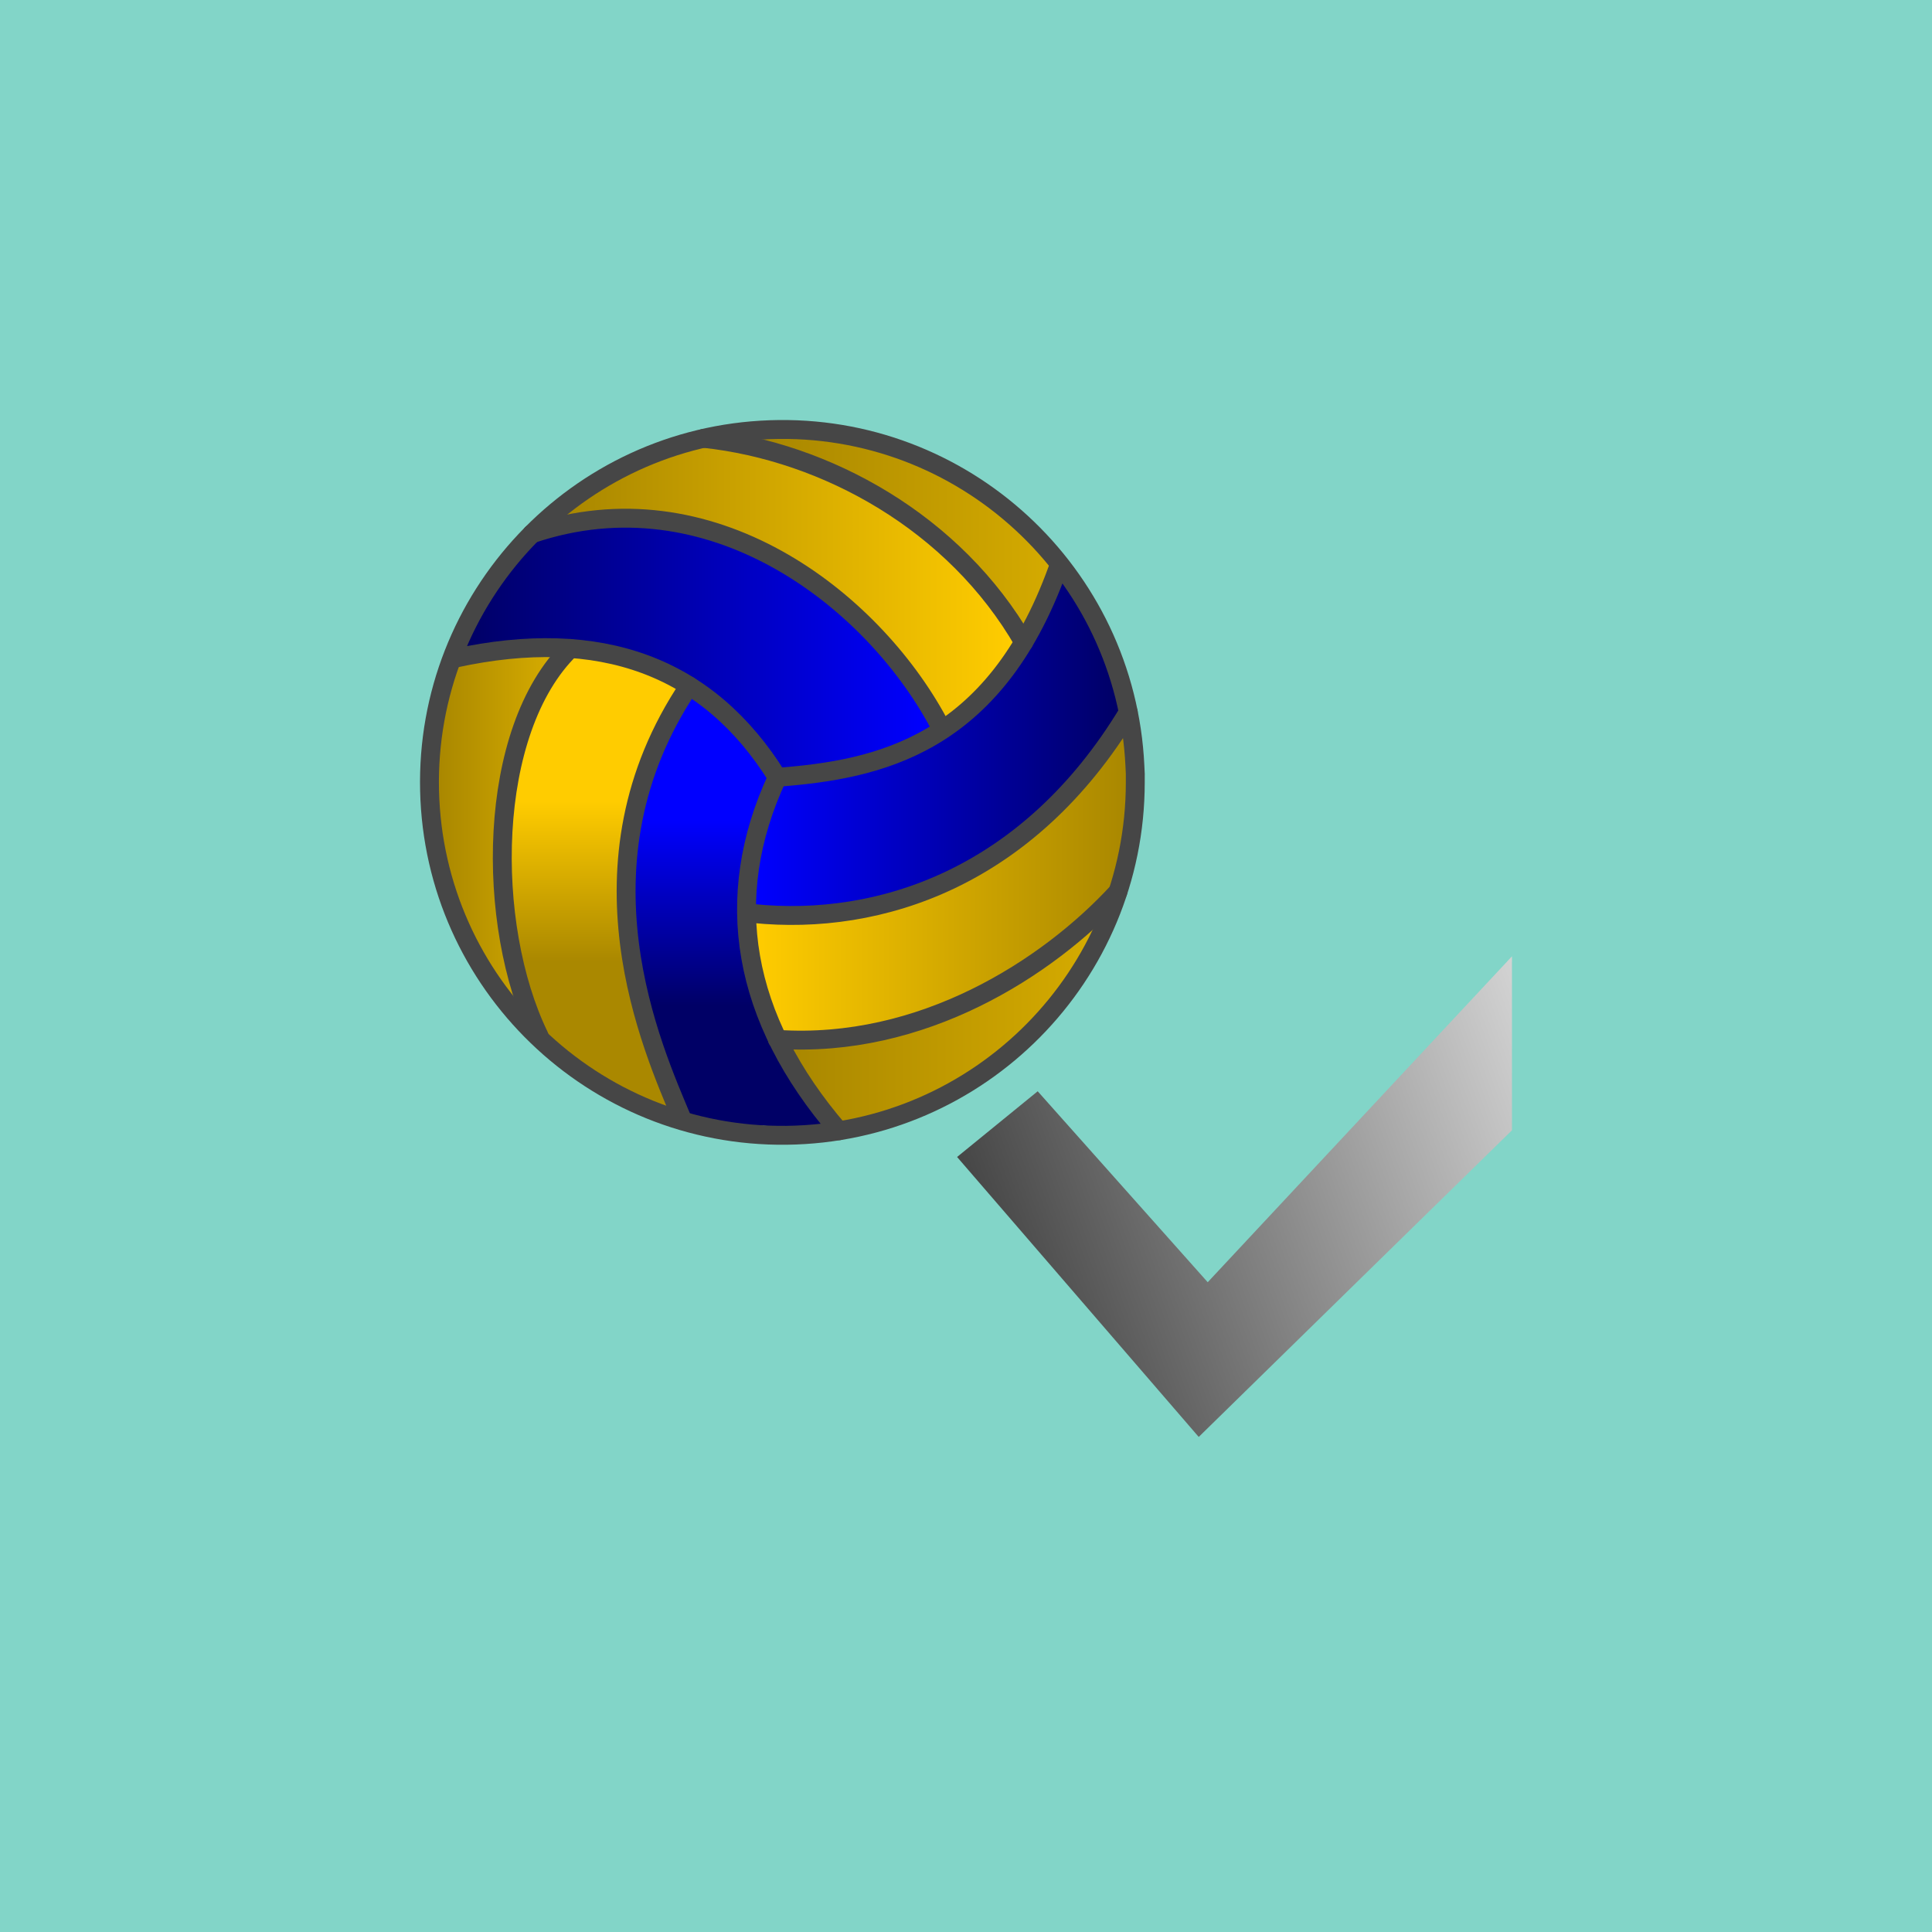
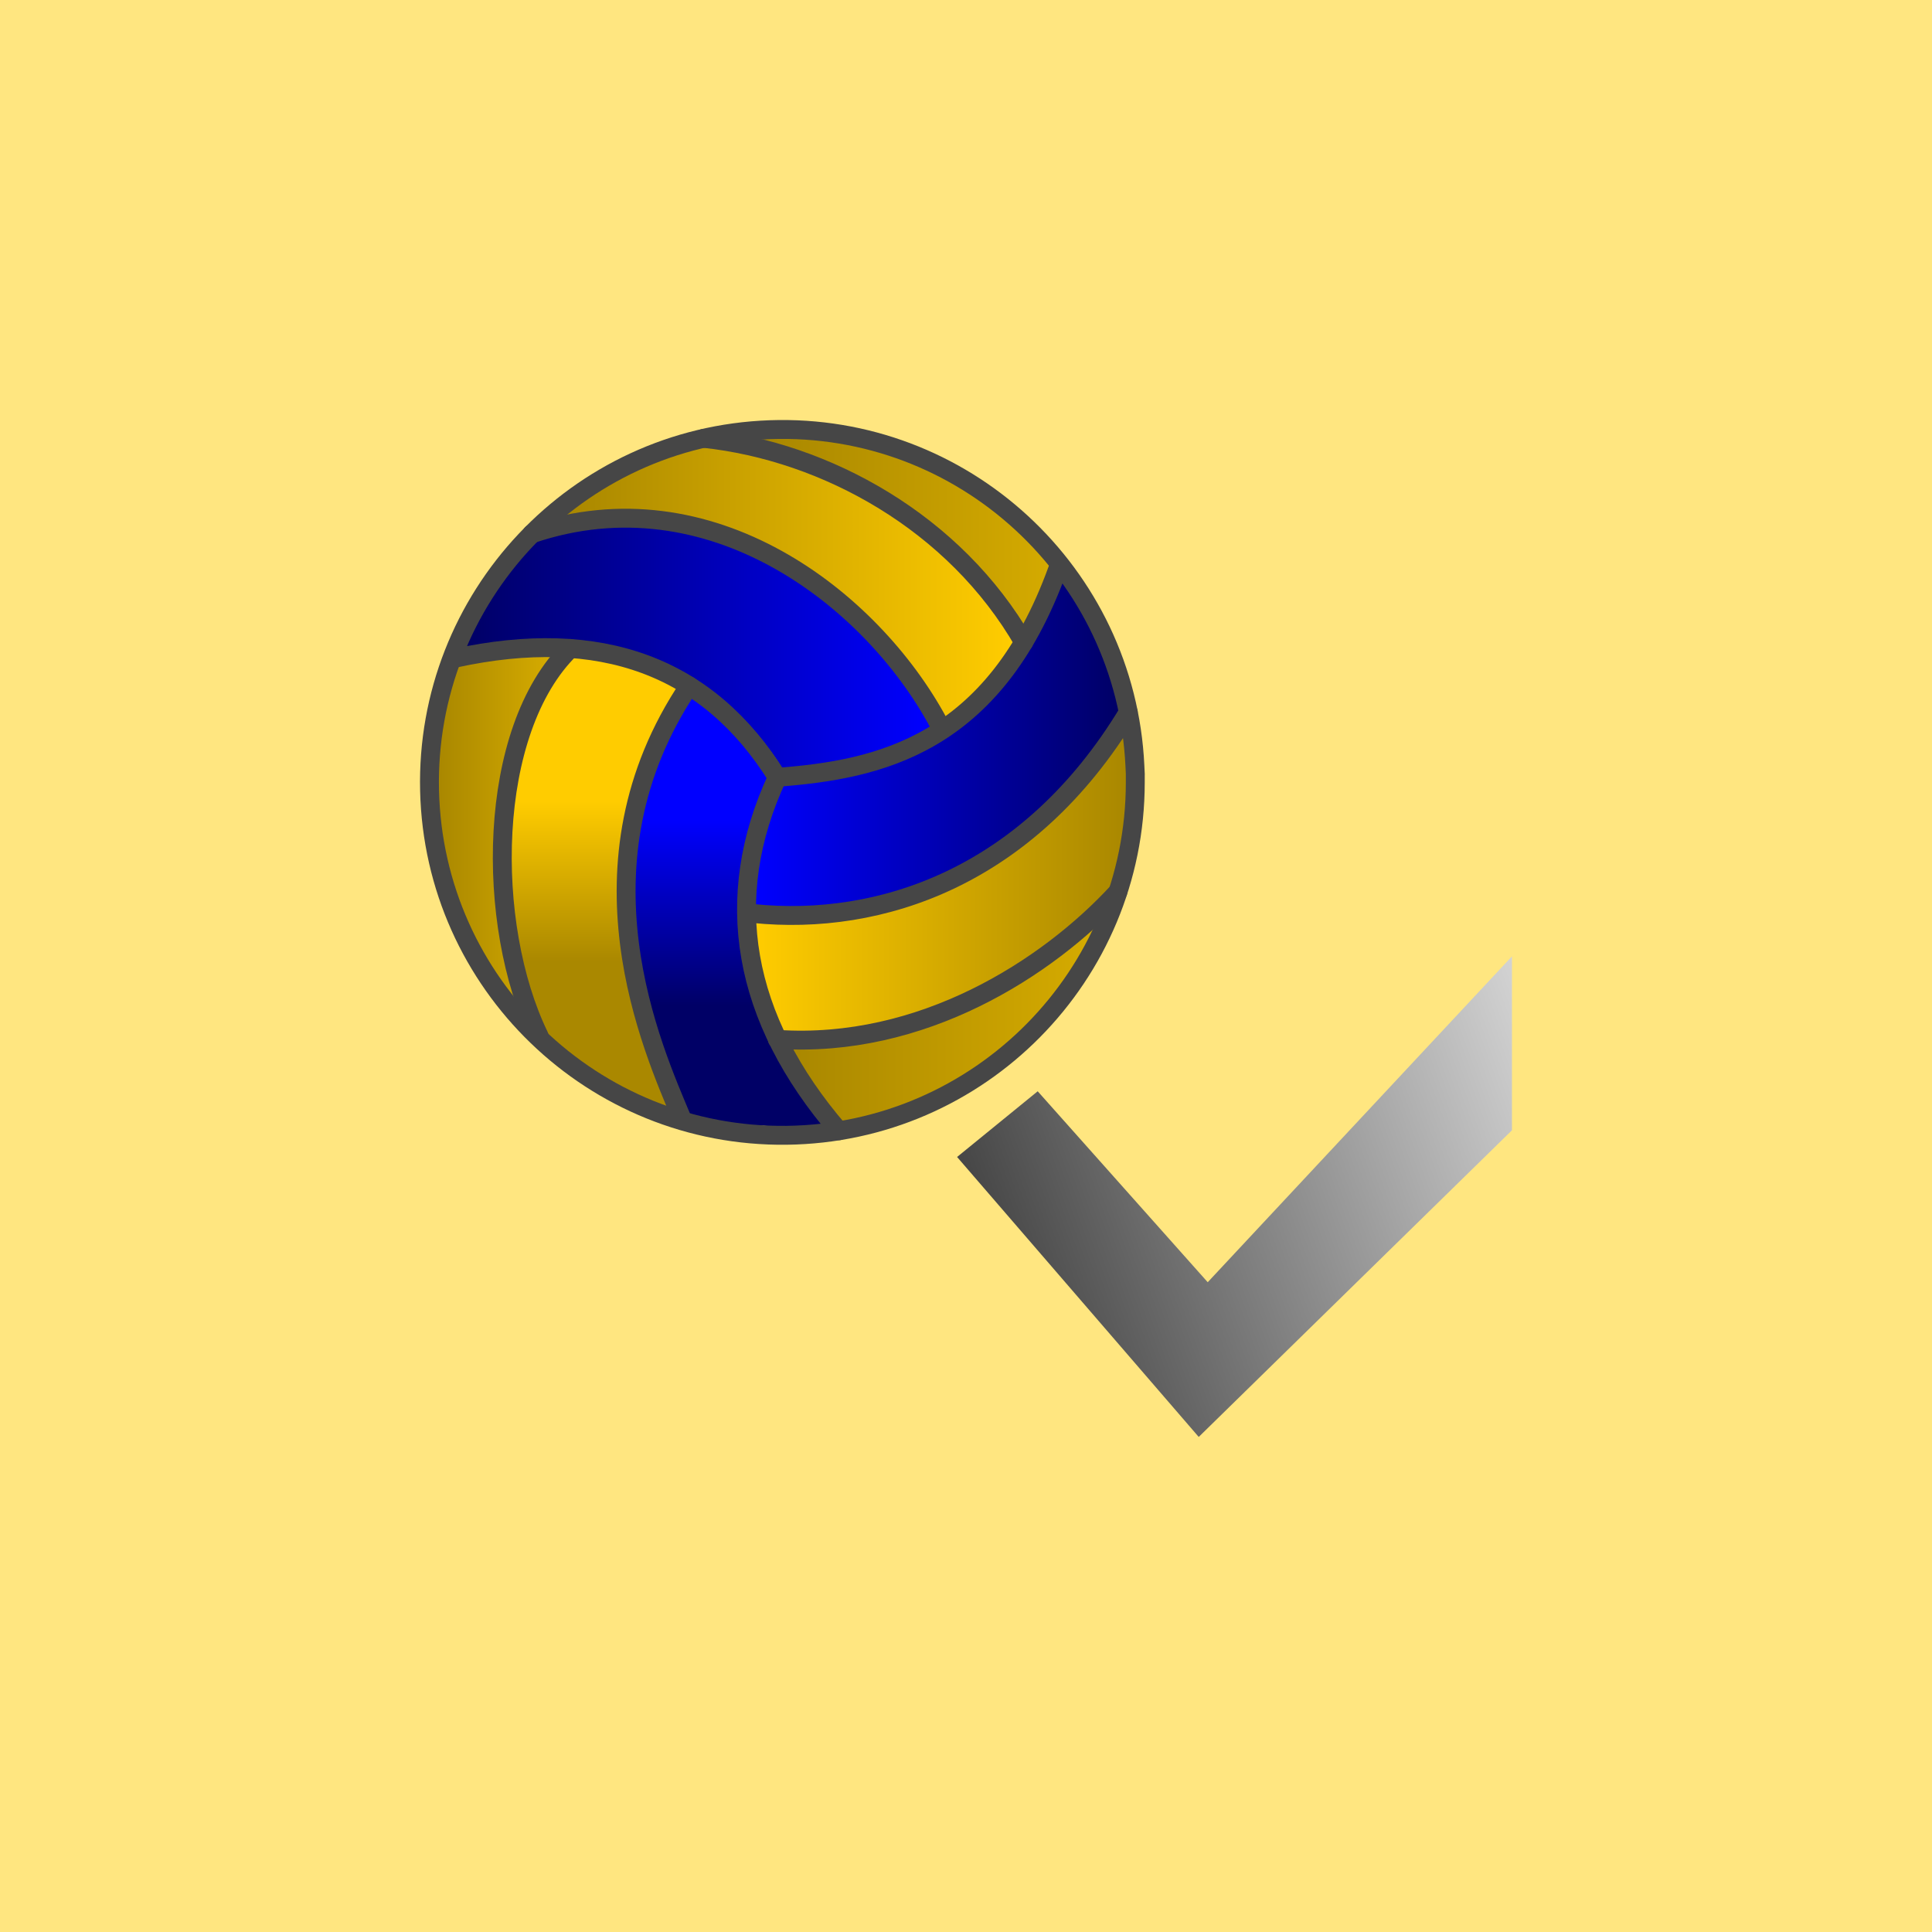
<svg xmlns="http://www.w3.org/2000/svg" xmlns:xlink="http://www.w3.org/1999/xlink" width="115" height="115" viewBox="0 0 30.427 30.427" version="1.1" id="svg1" xml:space="preserve">
  <defs id="defs1">
    <linearGradient id="linearGradient5">
      <stop style="stop-color:#464646;stop-opacity:1;" offset="0" id="stop5" />
      <stop style="stop-color:#d3d3d3;stop-opacity:1;" offset="1" id="stop6" />
    </linearGradient>
    <linearGradient id="linearGradient93">
      <stop style="stop-color:#d4aa00;stop-opacity:1;" offset="0" id="stop93" />
      <stop style="stop-color:#aa8800;stop-opacity:1;" offset="1" id="stop94" />
    </linearGradient>
    <linearGradient id="linearGradient91">
      <stop style="stop-color:#d4aa00;stop-opacity:1;" offset="0" id="stop91" />
      <stop style="stop-color:#aa8800;stop-opacity:1;" offset="1" id="stop92" />
    </linearGradient>
    <linearGradient id="linearGradient89">
      <stop style="stop-color:#d4aa00;stop-opacity:1;" offset="0" id="stop89" />
      <stop style="stop-color:#aa8800;stop-opacity:1;" offset="1" id="stop90" />
    </linearGradient>
    <linearGradient id="linearGradient86">
      <stop style="stop-color:#ffcc00;stop-opacity:1;" offset="0" id="stop86" />
      <stop style="stop-color:#aa8800;stop-opacity:1;" offset="1" id="stop87" />
    </linearGradient>
    <linearGradient id="linearGradient84">
      <stop style="stop-color:#ffcc00;stop-opacity:1;" offset="0" id="stop84" />
      <stop style="stop-color:#aa8800;stop-opacity:1;" offset="1" id="stop85" />
    </linearGradient>
    <linearGradient id="linearGradient82">
      <stop style="stop-color:#ffcc00;stop-opacity:1;" offset="0" id="stop82" />
      <stop style="stop-color:#aa8800;stop-opacity:1;" offset="1" id="stop83" />
    </linearGradient>
    <linearGradient id="linearGradient80">
      <stop style="stop-color:#0000ff;stop-opacity:1;" offset="0" id="stop80" />
      <stop style="stop-color:#000066;stop-opacity:1;" offset="1" id="stop81" />
    </linearGradient>
    <linearGradient id="linearGradient78">
      <stop style="stop-color:#0000ff;stop-opacity:1;" offset="0" id="stop78" />
      <stop style="stop-color:#000066;stop-opacity:1;" offset="1" id="stop79" />
    </linearGradient>
    <linearGradient id="linearGradient76">
      <stop style="stop-color:#0000ff;stop-opacity:1;" offset="0" id="stop76" />
      <stop style="stop-color:#000066;stop-opacity:1;" offset="1" id="stop77" />
    </linearGradient>
    <linearGradient xlink:href="#linearGradient5" id="linearGradient6" x1="10" y1="30" x2="25" y2="36" gradientUnits="userSpaceOnUse" gradientTransform="rotate(-41.68145,0.4116479,18.47859)" />
    <linearGradient xlink:href="#linearGradient78" id="linearGradient7" gradientUnits="userSpaceOnUse" gradientTransform="matrix(0.283482,0,0,0.2834822,-0.2785801,0.852777)" x1="53.052" y1="51.71" x2="110.839" y2="51.71" />
    <linearGradient xlink:href="#linearGradient80" id="linearGradient8" gradientUnits="userSpaceOnUse" gradientTransform="matrix(0.283482,0,0,0.2834822,-0.2785801,0.852777)" x1="48.8" y1="63.408" x2="48.8" y2="92.91" />
    <linearGradient xlink:href="#linearGradient76" id="linearGradient9" gradientUnits="userSpaceOnUse" gradientTransform="matrix(0.283482,0,0,0.2834822,-0.2785801,0.852777)" x1="81.108" y1="36.133" x2="7.413" y2="36.133" />
    <linearGradient xlink:href="#linearGradient86" id="linearGradient10" gradientUnits="userSpaceOnUse" gradientTransform="matrix(0.283482,0,0,0.2834822,-0.2785801,0.852777)" x1="27.572" y1="60.519" x2="27.572" y2="85.875" />
    <linearGradient xlink:href="#linearGradient84" id="linearGradient11" gradientUnits="userSpaceOnUse" gradientTransform="matrix(0.283482,0,0,0.2834822,-0.2785801,0.852777)" x1="53.455" y1="74.019" x2="111.717" y2="74.019" />
    <linearGradient xlink:href="#linearGradient82" id="linearGradient12" gradientUnits="userSpaceOnUse" gradientTransform="matrix(0.283482,0,0,0.2834822,-0.2785801,0.852777)" x1="93.75" y1="25.66" x2="24.137" y2="25.66" />
    <linearGradient xlink:href="#linearGradient91" id="linearGradient13" gradientUnits="userSpaceOnUse" gradientTransform="matrix(0.283482,0,0,0.2834822,-0.2785801,0.852777)" x1="99.659" y1="17.328" x2="56.038" y2="17.328" />
    <linearGradient xlink:href="#linearGradient93" id="linearGradient14" gradientUnits="userSpaceOnUse" gradientTransform="matrix(0.283482,0,0,0.2834822,-0.2785801,0.852777)" x1="105.712" y1="96.53" x2="59.751" y2="96.53" />
    <linearGradient xlink:href="#linearGradient89" id="linearGradient15" gradientUnits="userSpaceOnUse" gradientTransform="matrix(0.283482,0,0,0.2834822,-0.2785801,0.852777)" x1="20.265" y1="63.731" x2="3.25" y2="63.731" />
    <linearGradient xlink:href="#linearGradient5" id="linearGradient1" gradientUnits="userSpaceOnUse" gradientTransform="rotate(-41.68145,0.4116479,18.47859)" x1="10" y1="30" x2="25" y2="36" />
    <linearGradient xlink:href="#linearGradient78" id="linearGradient2" gradientUnits="userSpaceOnUse" gradientTransform="matrix(0.283482,0,0,0.2834822,-0.2785801,0.852777)" x1="53.052" y1="51.71" x2="110.839" y2="51.71" />
    <linearGradient xlink:href="#linearGradient80" id="linearGradient3" gradientUnits="userSpaceOnUse" gradientTransform="matrix(0.283482,0,0,0.2834822,-0.2785801,0.852777)" x1="48.8" y1="63.408" x2="48.8" y2="92.91" />
    <linearGradient xlink:href="#linearGradient76" id="linearGradient4" gradientUnits="userSpaceOnUse" gradientTransform="matrix(0.283482,0,0,0.2834822,-0.2785801,0.852777)" x1="81.108" y1="36.133" x2="7.413" y2="36.133" />
    <linearGradient xlink:href="#linearGradient86" id="linearGradient16" gradientUnits="userSpaceOnUse" gradientTransform="matrix(0.283482,0,0,0.2834822,-0.2785801,0.852777)" x1="27.572" y1="60.519" x2="27.572" y2="85.875" />
    <linearGradient xlink:href="#linearGradient84" id="linearGradient17" gradientUnits="userSpaceOnUse" gradientTransform="matrix(0.283482,0,0,0.2834822,-0.2785801,0.852777)" x1="53.455" y1="74.019" x2="111.717" y2="74.019" />
    <linearGradient xlink:href="#linearGradient82" id="linearGradient18" gradientUnits="userSpaceOnUse" gradientTransform="matrix(0.283482,0,0,0.2834822,-0.2785801,0.852777)" x1="93.75" y1="25.66" x2="24.137" y2="25.66" />
    <linearGradient xlink:href="#linearGradient91" id="linearGradient19" gradientUnits="userSpaceOnUse" gradientTransform="matrix(0.283482,0,0,0.2834822,-0.2785801,0.852777)" x1="99.659" y1="17.328" x2="56.038" y2="17.328" />
    <linearGradient xlink:href="#linearGradient93" id="linearGradient20" gradientUnits="userSpaceOnUse" gradientTransform="matrix(0.283482,0,0,0.2834822,-0.2785801,0.852777)" x1="105.712" y1="96.53" x2="59.751" y2="96.53" />
    <linearGradient xlink:href="#linearGradient89" id="linearGradient21" gradientUnits="userSpaceOnUse" gradientTransform="matrix(0.283482,0,0,0.2834822,-0.2785801,0.852777)" x1="20.265" y1="63.731" x2="3.25" y2="63.731" />
  </defs>
  <g id="g124" style="display:inline">
-     <rect style="display:inline;opacity:1;fill:#82d5c8;fill-opacity:1;stroke:none;stroke-width:41.832;stroke-linecap:round;stroke-linejoin:round" id="rect1" width="30.427" height="30.427" x="-1.7763568e-15" y="-1.7763568e-15" />
+     <rect style="display:inline;opacity:1;fill:#ffe680;fill-opacity:1;stroke:none;stroke-width:41.832;stroke-linecap:round;stroke-linejoin:round" id="rect1" width="30.427" height="30.427" x="-1.7763568e-15" y="-1.7763568e-15" />
    <g id="g96" style="display:inline" transform="matrix(0.5752213,0,0,0.5752175,6.310195,6.310198)">
      <path style="fill:url(#linearGradient1);stroke:none;stroke-width:1.323;stroke-linecap:round;stroke-linejoin:round;stroke-miterlimit:0" d="m 15.234,20.707 2.207,-1.799 4.655,5.228 8.33,-8.923 v 4.763 l -8.576,8.396" id="path67" />
      <g id="g85" style="display:inline" transform="matrix(0.6087163,0,0,0.6087155,0.6984183,0.00974257)">
        <path style="opacity:1;fill:url(#linearGradient2);stroke:none;stroke-width:0.213;stroke-linecap:round;stroke-linejoin:round;stroke-miterlimit:0;stroke-dasharray:none;stroke-opacity:1;paint-order:normal" d="m 15.121,22.765 -0.378,-0.019 -0.021,-0.811 c -0.021,-0.818 0.272,-1.763 0.5,-2.563 0.183,-0.642 0.636,-2.064 0.72,-2.158 0.027,-0.03 0.622,-0.045 1.146,-0.105 4.613,-0.528 7.532,-2.262 9.738,-5.651 0.43,-0.661 1.202,-2.064 1.49,-2.773 0.091,-0.224 0.269,-0.522 0.299,-0.522 0.094,0 1.034,1.375 1.459,2.254 0.428,0.885 1.055,2.592 1.13,3.137 0.042,0.303 6.49e-4,0.615 -0.516,1.378 -2.936,4.335 -6.943,6.93 -11.653,7.662 -0.728,0.113 -2.934,0.463 -3.45,0.235 z" id="path77" />
        <path style="opacity:1;fill:url(#linearGradient3);stroke:none;stroke-width:0.213;stroke-linecap:round;stroke-linejoin:round;stroke-miterlimit:0;stroke-dasharray:none;stroke-opacity:1;paint-order:normal" d="m 15.138,32.593 c -1.029,0.102 -1.896,-0.089 -2.802,-0.351 l -0.536,-0.155 -0.458,-1.128 C 9.961,27.555 9.355,24.862 9.362,21.977 c 0.005,-2.354 0.38,-4.325 1.283,-6.394 0.328,-0.752 1.196,-2.359 1.273,-2.331 0.179,0.065 1.426,1.173 1.85,1.626 0.508,0.541 1.657,1.983 1.657,2.096 0,0.033 -0.205,0.455 -0.359,0.848 -0.758,1.944 -1.069,3.481 -1.004,5.5 0.093,2.883 1.115,5.52 3.057,8.19 0.339,0.466 0.749,1.057 0.741,1.061 -0.105,0.054 -1.376,0.054 -2.17,0.044 -0.7,-0.009 -0.404,-0.038 -0.551,-0.024 z" id="path78" />
        <path style="opacity:1;fill:url(#linearGradient4);stroke:none;stroke-width:0.213;stroke-linecap:round;stroke-linejoin:round;stroke-miterlimit:0;stroke-dasharray:none;stroke-opacity:1;paint-order:normal" d="M 15.371,15.599 C 12.589,11.891 8.598,10.305 3.608,10.842 3.081,10.899 2.503,10.952 2.308,10.99 2.113,11.027 1.787,11.088 1.774,11.076 1.72,11.021 2.43,9.257 2.895,8.552 3.575,7.524 4.516,6.405 4.839,6.246 5.181,6.077 6.803,5.777 7.683,5.675 8.737,5.552 10.475,5.599 11.535,5.82 c 3.37,0.703 6.686,2.836 9.202,5.829 0.561,0.667 1.575,2.083 1.857,2.554 l 0.31,0.519 -1.007,0.51 c -0.882,0.446 -2.073,0.986 -3.086,1.182 -0.652,0.126 -2.588,0.145 -2.804,0.14 -0.04,-7.66e-4 -0.076,-0.207 -0.427,-0.674 z" id="path79" />
        <path style="opacity:1;fill:url(#linearGradient16);stroke:none;stroke-width:0.213;stroke-linecap:round;stroke-linejoin:round;stroke-miterlimit:0;stroke-dasharray:none;stroke-opacity:1;paint-order:normal" d="M 9.501,31.323 C 7.569,30.476 5.472,29 5.101,28.265 4.599,27.272 4.16,25.238 3.897,23.561 3.76,22.68 3.697,22.278 3.697,20.499 3.696,18.684 3.838,18.047 3.979,17.234 4.376,14.948 4.931,13.464 5.964,12.171 l 0.567,-0.709 0.707,0.084 c 0.628,0.075 1.549,0.248 2.18,0.462 0.605,0.205 2.026,0.856 2.026,0.932 0,0.029 -0.392,0.436 -0.595,0.781 -0.714,1.213 -1.304,2.813 -1.68,4.306 -0.962,3.816 -0.625,7.741 1.213,12.348 0.156,0.39 0.49,1.329 0.509,1.378 0.051,0.129 -0.309,-0.027 -0.977,-0.32 z" id="path80" />
        <path style="opacity:1;fill:url(#linearGradient17);stroke:none;stroke-width:0.213;stroke-linecap:round;stroke-linejoin:round;stroke-miterlimit:0;stroke-dasharray:none;stroke-opacity:1;paint-order:normal" d="M 15.733,27.702 C 15.239,26.596 14.911,25.286 14.799,24.089 l -0.068,-0.728 1.651,0.091 c 2.466,-0.003 4.261,-0.327 6.408,-1.189 3.134,-1.258 5.959,-3.538 8.083,-6.554 0.305,-0.433 0.498,-0.785 0.543,-0.586 0.025,0.111 0.099,1.142 0.103,1.902 0.009,1.703 -0.176,3.027 -0.581,4.391 -0.133,0.446 -0.15,0.64 -0.851,1.309 -1.582,1.511 -3.339,2.735 -5.242,3.686 -2.545,1.271 -4.926,2.091 -7.483,1.992 l -1.339,-0.051 z" id="path81" />
        <path style="opacity:1;fill:url(#linearGradient18);stroke:none;stroke-width:0.213;stroke-linecap:round;stroke-linejoin:round;stroke-miterlimit:0;stroke-dasharray:none;stroke-opacity:1;paint-order:normal" d="M 23.078,13.902 C 23.03,13.797 22.767,13.466 22.474,13.022 19.51,8.534 14.694,5.706 10.046,5.201 8.905,5.077 7.275,5.009 6.355,5.195 6.153,5.236 6.433,4.948 6.74,4.711 8.072,3.685 10.026,2.684 11.852,2.155 c 0.62,-0.18 0.891,-0.165 1.608,-0.053 5.182,0.811 9.739,3.777 12.51,7.941 0.214,0.322 0.482,0.749 0.482,0.792 0,0.125 -0.425,1.016 -1.003,1.706 -0.443,0.529 -1.913,1.725 -2.108,1.796 -0.03,0.011 -0.215,-0.329 -0.263,-0.435 z" id="path82" />
        <path style="opacity:1;fill:url(#linearGradient19);stroke:none;stroke-width:0.301;stroke-linecap:round;stroke-linejoin:round;stroke-miterlimit:0;stroke-dasharray:none;stroke-opacity:1;paint-order:normal" d="M 26.218,9.214 C 24.018,6.111 20.514,3.835 16.647,2.327 l -1.785,-0.696 1.575,-0.027 c 2.084,-0.035 4.322,0.576 6.212,1.457 1.71,0.797 4.09,2.18 4.939,3.689 l 0.618,0.661 -0.555,1.367 c -0.255,0.628 -0.72,1.366 -0.766,1.408 -0.045,0.043 -0.39,-0.585 -0.666,-0.974 z" id="path83" />
        <path style="opacity:1;fill:url(#linearGradient20);stroke:none;stroke-width:0.301;stroke-linecap:round;stroke-linejoin:round;stroke-miterlimit:0;stroke-dasharray:none;stroke-opacity:1;paint-order:normal" d="m 18.128,31.803 c -0.383,-0.443 -1.708,-2.54 -1.708,-2.661 0,-0.038 0.725,-0.054 1.318,-0.089 2.754,-0.161 5.356,-0.966 8.035,-2.42 1.026,-0.557 2.431,-1.543 3.209,-2.201 0.289,-0.245 1.167,-0.928 1.167,-0.877 0,0.152 -1.184,2.343 -1.709,3.038 -0.721,0.954 -2.349,2.47 -3.375,3.196 -1.221,0.864 -3.225,1.879 -4.566,2.26 -1.717,0.487 -1.622,0.625 -2.042,0.139 z" id="path84" />
        <path style="opacity:1;fill:url(#linearGradient21);stroke:none;stroke-width:0.301;stroke-linecap:round;stroke-linejoin:round;stroke-miterlimit:0;stroke-dasharray:none;stroke-opacity:1;paint-order:normal" d="M 2.919,25.525 C 0.782,21.873 -0.169,17.521 0.9,13.291 1.059,12.66 1.34,11.993 1.383,11.95 1.509,11.824 3.298,11.488 4.423,11.419 l 1.332,-0.023 -0.468,0.648 c -1.929,2.67 -2.673,7.133 -2.023,11.627 0.084,0.579 0.304,1.422 0.408,1.833 0.104,0.411 0.279,1.276 0.257,1.298 -0.022,0.022 -0.524,-0.449 -0.811,-0.94 z" id="path85" />
      </g>
      <g id="g95" style="display:inline" transform="matrix(0.6087163,0,0,0.6087155,0.6984183,0.00974257)">
        <path style="display:inline;opacity:1;fill:none;stroke:#464646;stroke-width:0.85;stroke-linecap:square;stroke-linejoin:miter;stroke-miterlimit:0;stroke-dasharray:none;stroke-opacity:1;paint-order:normal" id="path86" d="M 31.894,17.153 A 15.873,15.874 0 0 1 16.207,33.026 15.873,15.874 0 0 1 0.152,17.527 15.873,15.874 0 0 1 15.46,1.289 15.873,15.874 0 0 1 31.877,16.406" />
        <path style="display:inline;opacity:1;fill:none;stroke:#464646;stroke-width:0.85;stroke-linecap:round;stroke-linejoin:round;stroke-miterlimit:0;stroke-dasharray:none;stroke-opacity:1;paint-order:normal" d="M 15.793,16.924 C 12.686,11.926 7.854,10.14 1.297,11.567" id="path87" />
        <path style="display:inline;opacity:1;fill:none;stroke:#464646;stroke-width:0.85;stroke-linecap:round;stroke-linejoin:round;stroke-miterlimit:0;stroke-dasharray:none;stroke-opacity:1;paint-order:normal" d="m 15.793,16.924 c 4.542,-0.343 9.733,-1.422 12.6,-9.33" id="path88" />
        <path style="display:inline;opacity:1;fill:none;stroke:#464646;stroke-width:0.85;stroke-linecap:round;stroke-linejoin:round;stroke-miterlimit:0;stroke-dasharray:none;stroke-opacity:1;paint-order:normal" d="m 15.793,16.924 c -2.532,5.437 -1.58,10.853 2.764,15.899" id="path89" />
        <path style="display:inline;opacity:1;fill:none;stroke:#464646;stroke-width:0.85;stroke-linecap:round;stroke-linejoin:round;stroke-miterlimit:0;stroke-dasharray:none;stroke-opacity:1;paint-order:normal" d="M 4.755,5.97 C 12.784,3.27 20.004,8.866 23.027,14.445" id="path90" />
        <path style="display:inline;opacity:1;fill:none;stroke:#464646;stroke-width:0.85;stroke-linecap:round;stroke-linejoin:round;stroke-miterlimit:0;stroke-dasharray:none;stroke-opacity:1;paint-order:normal" d="m 12.482,1.678 c 5.519,0.592 11.303,3.804 14.393,9.173" id="path91" />
        <path style="display:inline;opacity:1;fill:none;stroke:#464646;stroke-width:0.85;stroke-linecap:round;stroke-linejoin:round;stroke-miterlimit:0;stroke-dasharray:none;stroke-opacity:1;paint-order:normal" d="m 15.793,28.71 c 6.496,0.434 12.147,-3.191 15.318,-6.633" id="path92" />
        <path style="display:inline;opacity:1;fill:none;stroke:#464646;stroke-width:0.85;stroke-linecap:round;stroke-linejoin:round;stroke-miterlimit:0;stroke-dasharray:none;stroke-opacity:1;paint-order:normal" d="m 14.721,23.052 c 5.689,0.576 12.369,-1.625 16.856,-9.052" id="path93" />
        <path style="display:inline;opacity:1;fill:none;stroke:#464646;stroke-width:0.85;stroke-linecap:round;stroke-linejoin:round;stroke-miterlimit:0;stroke-dasharray:none;stroke-opacity:1;paint-order:normal" d="M 6.488,11.13 C 2.7,14.822 2.657,23.571 5.079,28.559" id="path94" />
        <path style="display:inline;opacity:1;fill:none;stroke:#464646;stroke-width:0.85;stroke-linecap:round;stroke-linejoin:round;stroke-miterlimit:0;stroke-dasharray:none;stroke-opacity:1;paint-order:normal" d="M 11.826,12.812 C 6.404,20.865 10.196,29.141 11.507,32.292" id="path95" />
      </g>
    </g>
  </g>
  <g id="g54" style="display:inline" />
  <g id="g14" style="display:none">
    <rect style="opacity:1;fill:#000000;fill-opacity:0;stroke:none;stroke-width:41.832;stroke-linecap:round;stroke-linejoin:round" id="rect13" width="30.427" height="30.427" x="-1.7763568e-15" y="-1.7763568e-15" />
    <g id="g67" style="display:inline">
      <path style="fill:#ffffff;fill-opacity:1;stroke:none;stroke-width:1.323;stroke-linecap:round;stroke-linejoin:round;stroke-miterlimit:0" d="m 15.234,20.707 2.207,-1.799 4.655,5.228 8.33,-8.923 v 4.763 l -8.576,8.396" id="path37" />
      <g id="g66" style="display:inline" transform="matrix(0.6087163,0,0,0.6087155,0.6984183,0.00974257)">
        <path style="display:inline;opacity:1;fill:none;stroke:#ffffff;stroke-width:0.85;stroke-linecap:square;stroke-linejoin:miter;stroke-miterlimit:0;stroke-dasharray:none;stroke-opacity:1;paint-order:normal" id="path57" d="M 31.894,17.153 A 15.873,15.874 0 0 1 16.207,33.026 15.873,15.874 0 0 1 0.152,17.527 15.873,15.874 0 0 1 15.46,1.289 15.873,15.874 0 0 1 31.877,16.406" />
        <path style="display:inline;opacity:1;fill:none;stroke:#ffffff;stroke-width:0.85;stroke-linecap:round;stroke-linejoin:round;stroke-miterlimit:0;stroke-dasharray:none;stroke-opacity:1;paint-order:normal" d="M 15.793,16.924 C 12.686,11.926 7.854,10.14 1.297,11.567" id="path58" />
        <path style="display:inline;opacity:1;fill:none;stroke:#ffffff;stroke-width:0.85;stroke-linecap:round;stroke-linejoin:round;stroke-miterlimit:0;stroke-dasharray:none;stroke-opacity:1;paint-order:normal" d="m 15.793,16.924 c 4.542,-0.343 9.733,-1.422 12.6,-9.33" id="path59" />
        <path style="display:inline;opacity:1;fill:none;stroke:#ffffff;stroke-width:0.85;stroke-linecap:round;stroke-linejoin:round;stroke-miterlimit:0;stroke-dasharray:none;stroke-opacity:1;paint-order:normal" d="m 15.793,16.924 c -2.532,5.437 -1.58,10.853 2.764,15.899" id="path60" />
        <path style="display:inline;opacity:1;fill:none;stroke:#ffffff;stroke-width:0.85;stroke-linecap:round;stroke-linejoin:round;stroke-miterlimit:0;stroke-dasharray:none;stroke-opacity:1;paint-order:normal" d="M 4.755,5.97 C 12.784,3.27 20.004,8.866 23.027,14.445" id="path61" />
        <path style="display:inline;opacity:1;fill:none;stroke:#ffffff;stroke-width:0.85;stroke-linecap:round;stroke-linejoin:round;stroke-miterlimit:0;stroke-dasharray:none;stroke-opacity:1;paint-order:normal" d="m 12.482,1.678 c 5.519,0.592 11.303,3.804 14.393,9.173" id="path62" />
        <path style="display:inline;opacity:1;fill:none;stroke:#ffffff;stroke-width:0.85;stroke-linecap:round;stroke-linejoin:round;stroke-miterlimit:0;stroke-dasharray:none;stroke-opacity:1;paint-order:normal" d="m 15.793,28.71 c 6.496,0.434 12.147,-3.191 15.318,-6.633" id="path63" />
        <path style="display:inline;opacity:1;fill:none;stroke:#ffffff;stroke-width:0.85;stroke-linecap:round;stroke-linejoin:round;stroke-miterlimit:0;stroke-dasharray:none;stroke-opacity:1;paint-order:normal" d="m 14.721,23.052 c 5.689,0.576 12.369,-1.625 16.856,-9.052" id="path64" />
        <path style="display:inline;opacity:1;fill:none;stroke:#ffffff;stroke-width:0.85;stroke-linecap:round;stroke-linejoin:round;stroke-miterlimit:0;stroke-dasharray:none;stroke-opacity:1;paint-order:normal" d="M 6.488,11.13 C 2.7,14.822 2.657,23.571 5.079,28.559" id="path65" />
        <path style="display:inline;opacity:1;fill:none;stroke:#ffffff;stroke-width:0.85;stroke-linecap:round;stroke-linejoin:round;stroke-miterlimit:0;stroke-dasharray:none;stroke-opacity:1;paint-order:normal" d="M 11.826,12.812 C 6.404,20.865 10.196,29.141 11.507,32.292" id="path66" />
      </g>
    </g>
  </g>
  <g id="g72" />
  <g id="g43" style="display:none">
    <rect style="display:inline;opacity:1;fill:#00251a;fill-opacity:0;stroke:none;stroke-width:41.832;stroke-linecap:round;stroke-linejoin:round" id="rect21" width="30.427" height="30.427" x="-1.7763568e-15" y="-1.7763568e-15" />
    <g id="g42" style="display:inline" transform="matrix(0.5752213,0,0,0.5752175,6.310195,6.310198)">
      <path style="fill:url(#linearGradient1);stroke:none;stroke-width:1.323;stroke-linecap:round;stroke-linejoin:round;stroke-miterlimit:0" d="m 15.234,20.707 2.207,-1.799 4.655,5.228 8.33,-8.923 v 4.763 l -8.576,8.396" id="path21" />
      <g id="g30" style="display:inline" transform="matrix(0.6087163,0,0,0.6087155,0.6984183,0.00974257)">
        <path style="opacity:1;fill:url(#linearGradient2);stroke:none;stroke-width:0.213;stroke-linecap:round;stroke-linejoin:round;stroke-miterlimit:0;stroke-dasharray:none;stroke-opacity:1;paint-order:normal" d="m 15.121,22.765 -0.378,-0.019 -0.021,-0.811 c -0.021,-0.818 0.272,-1.763 0.5,-2.563 0.183,-0.642 0.636,-2.064 0.72,-2.158 0.027,-0.03 0.622,-0.045 1.146,-0.105 4.613,-0.528 7.532,-2.262 9.738,-5.651 0.43,-0.661 1.202,-2.064 1.49,-2.773 0.091,-0.224 0.269,-0.522 0.299,-0.522 0.094,0 1.034,1.375 1.459,2.254 0.428,0.885 1.055,2.592 1.13,3.137 0.042,0.303 6.49e-4,0.615 -0.516,1.378 -2.936,4.335 -6.943,6.93 -11.653,7.662 -0.728,0.113 -2.934,0.463 -3.45,0.235 z" id="path22" />
        <path style="opacity:1;fill:url(#linearGradient3);stroke:none;stroke-width:0.213;stroke-linecap:round;stroke-linejoin:round;stroke-miterlimit:0;stroke-dasharray:none;stroke-opacity:1;paint-order:normal" d="m 15.138,32.593 c -1.029,0.102 -1.896,-0.089 -2.802,-0.351 l -0.536,-0.155 -0.458,-1.128 C 9.961,27.555 9.355,24.862 9.362,21.977 c 0.005,-2.354 0.38,-4.325 1.283,-6.394 0.328,-0.752 1.196,-2.359 1.273,-2.331 0.179,0.065 1.426,1.173 1.85,1.626 0.508,0.541 1.657,1.983 1.657,2.096 0,0.033 -0.205,0.455 -0.359,0.848 -0.758,1.944 -1.069,3.481 -1.004,5.5 0.093,2.883 1.115,5.52 3.057,8.19 0.339,0.466 0.749,1.057 0.741,1.061 -0.105,0.054 -1.376,0.054 -2.17,0.044 -0.7,-0.009 -0.404,-0.038 -0.551,-0.024 z" id="path23" />
        <path style="opacity:1;fill:url(#linearGradient4);stroke:none;stroke-width:0.213;stroke-linecap:round;stroke-linejoin:round;stroke-miterlimit:0;stroke-dasharray:none;stroke-opacity:1;paint-order:normal" d="M 15.371,15.599 C 12.589,11.891 8.598,10.305 3.608,10.842 3.081,10.899 2.503,10.952 2.308,10.99 2.113,11.027 1.787,11.088 1.774,11.076 1.72,11.021 2.43,9.257 2.895,8.552 3.575,7.524 4.516,6.405 4.839,6.246 5.181,6.077 6.803,5.777 7.683,5.675 8.737,5.552 10.475,5.599 11.535,5.82 c 3.37,0.703 6.686,2.836 9.202,5.829 0.561,0.667 1.575,2.083 1.857,2.554 l 0.31,0.519 -1.007,0.51 c -0.882,0.446 -2.073,0.986 -3.086,1.182 -0.652,0.126 -2.588,0.145 -2.804,0.14 -0.04,-7.66e-4 -0.076,-0.207 -0.427,-0.674 z" id="path24" />
        <path style="opacity:1;fill:url(#linearGradient16);stroke:none;stroke-width:0.213;stroke-linecap:round;stroke-linejoin:round;stroke-miterlimit:0;stroke-dasharray:none;stroke-opacity:1;paint-order:normal" d="M 9.501,31.323 C 7.569,30.476 5.472,29 5.101,28.265 4.599,27.272 4.16,25.238 3.897,23.561 3.76,22.68 3.697,22.278 3.697,20.499 3.696,18.684 3.838,18.047 3.979,17.234 4.376,14.948 4.931,13.464 5.964,12.171 l 0.567,-0.709 0.707,0.084 c 0.628,0.075 1.549,0.248 2.18,0.462 0.605,0.205 2.026,0.856 2.026,0.932 0,0.029 -0.392,0.436 -0.595,0.781 -0.714,1.213 -1.304,2.813 -1.68,4.306 -0.962,3.816 -0.625,7.741 1.213,12.348 0.156,0.39 0.49,1.329 0.509,1.378 0.051,0.129 -0.309,-0.027 -0.977,-0.32 z" id="path25" />
        <path style="opacity:1;fill:url(#linearGradient17);stroke:none;stroke-width:0.213;stroke-linecap:round;stroke-linejoin:round;stroke-miterlimit:0;stroke-dasharray:none;stroke-opacity:1;paint-order:normal" d="M 15.733,27.702 C 15.239,26.596 14.911,25.286 14.799,24.089 l -0.068,-0.728 1.651,0.091 c 2.466,-0.003 4.261,-0.327 6.408,-1.189 3.134,-1.258 5.959,-3.538 8.083,-6.554 0.305,-0.433 0.498,-0.785 0.543,-0.586 0.025,0.111 0.099,1.142 0.103,1.902 0.009,1.703 -0.176,3.027 -0.581,4.391 -0.133,0.446 -0.15,0.64 -0.851,1.309 -1.582,1.511 -3.339,2.735 -5.242,3.686 -2.545,1.271 -4.926,2.091 -7.483,1.992 l -1.339,-0.051 z" id="path26" />
        <path style="opacity:1;fill:url(#linearGradient18);stroke:none;stroke-width:0.213;stroke-linecap:round;stroke-linejoin:round;stroke-miterlimit:0;stroke-dasharray:none;stroke-opacity:1;paint-order:normal" d="M 23.078,13.902 C 23.03,13.797 22.767,13.466 22.474,13.022 19.51,8.534 14.694,5.706 10.046,5.201 8.905,5.077 7.275,5.009 6.355,5.195 6.153,5.236 6.433,4.948 6.74,4.711 8.072,3.685 10.026,2.684 11.852,2.155 c 0.62,-0.18 0.891,-0.165 1.608,-0.053 5.182,0.811 9.739,3.777 12.51,7.941 0.214,0.322 0.482,0.749 0.482,0.792 0,0.125 -0.425,1.016 -1.003,1.706 -0.443,0.529 -1.913,1.725 -2.108,1.796 -0.03,0.011 -0.215,-0.329 -0.263,-0.435 z" id="path27" />
        <path style="opacity:1;fill:url(#linearGradient19);stroke:none;stroke-width:0.301;stroke-linecap:round;stroke-linejoin:round;stroke-miterlimit:0;stroke-dasharray:none;stroke-opacity:1;paint-order:normal" d="M 26.218,9.214 C 24.018,6.111 20.514,3.835 16.647,2.327 l -1.785,-0.696 1.575,-0.027 c 2.084,-0.035 4.322,0.576 6.212,1.457 1.71,0.797 4.09,2.18 4.939,3.689 l 0.618,0.661 -0.555,1.367 c -0.255,0.628 -0.72,1.366 -0.766,1.408 -0.045,0.043 -0.39,-0.585 -0.666,-0.974 z" id="path28" />
        <path style="opacity:1;fill:url(#linearGradient20);stroke:none;stroke-width:0.301;stroke-linecap:round;stroke-linejoin:round;stroke-miterlimit:0;stroke-dasharray:none;stroke-opacity:1;paint-order:normal" d="m 18.128,31.803 c -0.383,-0.443 -1.708,-2.54 -1.708,-2.661 0,-0.038 0.725,-0.054 1.318,-0.089 2.754,-0.161 5.356,-0.966 8.035,-2.42 1.026,-0.557 2.431,-1.543 3.209,-2.201 0.289,-0.245 1.167,-0.928 1.167,-0.877 0,0.152 -1.184,2.343 -1.709,3.038 -0.721,0.954 -2.349,2.47 -3.375,3.196 -1.221,0.864 -3.225,1.879 -4.566,2.26 -1.717,0.487 -1.622,0.625 -2.042,0.139 z" id="path29" />
        <path style="opacity:1;fill:url(#linearGradient21);stroke:none;stroke-width:0.301;stroke-linecap:round;stroke-linejoin:round;stroke-miterlimit:0;stroke-dasharray:none;stroke-opacity:1;paint-order:normal" d="M 2.919,25.525 C 0.782,21.873 -0.169,17.521 0.9,13.291 1.059,12.66 1.34,11.993 1.383,11.95 1.509,11.824 3.298,11.488 4.423,11.419 l 1.332,-0.023 -0.468,0.648 c -1.929,2.67 -2.673,7.133 -2.023,11.627 0.084,0.579 0.304,1.422 0.408,1.833 0.104,0.411 0.279,1.276 0.257,1.298 -0.022,0.022 -0.524,-0.449 -0.811,-0.94 z" id="path30" />
      </g>
      <g id="g41" style="display:inline" transform="matrix(0.6087163,0,0,0.6087155,0.6984183,0.00974257)">
        <path style="display:inline;opacity:1;fill:none;stroke:#464646;stroke-width:0.85;stroke-linecap:square;stroke-linejoin:miter;stroke-miterlimit:0;stroke-dasharray:none;stroke-opacity:1;paint-order:normal" id="path31" d="M 31.894,17.153 A 15.873,15.874 0 0 1 16.207,33.026 15.873,15.874 0 0 1 0.152,17.527 15.873,15.874 0 0 1 15.46,1.289 15.873,15.874 0 0 1 31.877,16.406" />
        <path style="display:inline;opacity:1;fill:none;stroke:#464646;stroke-width:0.85;stroke-linecap:round;stroke-linejoin:round;stroke-miterlimit:0;stroke-dasharray:none;stroke-opacity:1;paint-order:normal" d="M 15.793,16.924 C 12.686,11.926 7.854,10.14 1.297,11.567" id="path32" />
        <path style="display:inline;opacity:1;fill:none;stroke:#464646;stroke-width:0.85;stroke-linecap:round;stroke-linejoin:round;stroke-miterlimit:0;stroke-dasharray:none;stroke-opacity:1;paint-order:normal" d="m 15.793,16.924 c 4.542,-0.343 9.733,-1.422 12.6,-9.33" id="path33" />
        <path style="display:inline;opacity:1;fill:none;stroke:#464646;stroke-width:0.85;stroke-linecap:round;stroke-linejoin:round;stroke-miterlimit:0;stroke-dasharray:none;stroke-opacity:1;paint-order:normal" d="m 15.793,16.924 c -2.532,5.437 -1.58,10.853 2.764,15.899" id="path34" />
        <path style="display:inline;opacity:1;fill:none;stroke:#464646;stroke-width:0.85;stroke-linecap:round;stroke-linejoin:round;stroke-miterlimit:0;stroke-dasharray:none;stroke-opacity:1;paint-order:normal" d="M 4.755,5.97 C 12.784,3.27 20.004,8.866 23.027,14.445" id="path35" />
        <path style="display:inline;opacity:1;fill:none;stroke:#464646;stroke-width:0.85;stroke-linecap:round;stroke-linejoin:round;stroke-miterlimit:0;stroke-dasharray:none;stroke-opacity:1;paint-order:normal" d="m 12.482,1.678 c 5.519,0.592 11.303,3.804 14.393,9.173" id="path36" />
        <path style="display:inline;opacity:1;fill:none;stroke:#464646;stroke-width:0.85;stroke-linecap:round;stroke-linejoin:round;stroke-miterlimit:0;stroke-dasharray:none;stroke-opacity:1;paint-order:normal" d="m 15.793,28.71 c 6.496,0.434 12.147,-3.191 15.318,-6.633" id="path38" />
        <path style="display:inline;opacity:1;fill:none;stroke:#464646;stroke-width:0.85;stroke-linecap:round;stroke-linejoin:round;stroke-miterlimit:0;stroke-dasharray:none;stroke-opacity:1;paint-order:normal" d="m 14.721,23.052 c 5.689,0.576 12.369,-1.625 16.856,-9.052" id="path39" />
        <path style="display:inline;opacity:1;fill:none;stroke:#464646;stroke-width:0.85;stroke-linecap:round;stroke-linejoin:round;stroke-miterlimit:0;stroke-dasharray:none;stroke-opacity:1;paint-order:normal" d="M 6.488,11.13 C 2.7,14.822 2.657,23.571 5.079,28.559" id="path40" />
        <path style="display:inline;opacity:1;fill:none;stroke:#464646;stroke-width:0.85;stroke-linecap:round;stroke-linejoin:round;stroke-miterlimit:0;stroke-dasharray:none;stroke-opacity:1;paint-order:normal" d="M 11.826,12.812 C 6.404,20.865 10.196,29.141 11.507,32.292" id="path41" />
      </g>
    </g>
  </g>
  <g id="layer5" style="display:none">
    <rect style="display:inline;opacity:1;fill:#ffffff;fill-opacity:0;stroke:none;stroke-width:41.832;stroke-linecap:round;stroke-linejoin:round" id="rect5" width="30.427" height="30.427" x="-1.7763568e-15" y="-1.7763568e-15" />
    <g id="layer1">
      <path style="fill:url(#linearGradient6);stroke:none;stroke-width:1.323;stroke-linecap:round;stroke-linejoin:round;stroke-miterlimit:0" d="m 15.234,20.707 2.207,-1.799 4.655,5.228 8.33,-8.923 v 4.763 l -8.576,8.396" id="path2" />
      <g id="g76" style="display:inline" transform="matrix(0.6087163,0,0,0.6087155,0.6984183,0.00974257)">
        <path style="opacity:1;fill:url(#linearGradient7);stroke:none;stroke-width:0.213;stroke-linecap:round;stroke-linejoin:round;stroke-miterlimit:0;stroke-dasharray:none;stroke-opacity:1;paint-order:normal" d="m 15.121,22.765 -0.378,-0.019 -0.021,-0.811 c -0.021,-0.818 0.272,-1.763 0.5,-2.563 0.183,-0.642 0.636,-2.064 0.72,-2.158 0.027,-0.03 0.622,-0.045 1.146,-0.105 4.613,-0.528 7.532,-2.262 9.738,-5.651 0.43,-0.661 1.202,-2.064 1.49,-2.773 0.091,-0.224 0.269,-0.522 0.299,-0.522 0.094,0 1.034,1.375 1.459,2.254 0.428,0.885 1.055,2.592 1.13,3.137 0.042,0.303 6.49e-4,0.615 -0.516,1.378 -2.936,4.335 -6.943,6.93 -11.653,7.662 -0.728,0.113 -2.934,0.463 -3.45,0.235 z" id="path68" />
        <path style="opacity:1;fill:url(#linearGradient8);stroke:none;stroke-width:0.213;stroke-linecap:round;stroke-linejoin:round;stroke-miterlimit:0;stroke-dasharray:none;stroke-opacity:1;paint-order:normal" d="m 15.138,32.593 c -1.029,0.102 -1.896,-0.089 -2.802,-0.351 l -0.536,-0.155 -0.458,-1.128 C 9.961,27.555 9.355,24.862 9.362,21.977 c 0.005,-2.354 0.38,-4.325 1.283,-6.394 0.328,-0.752 1.196,-2.359 1.273,-2.331 0.179,0.065 1.426,1.173 1.85,1.626 0.508,0.541 1.657,1.983 1.657,2.096 0,0.033 -0.205,0.455 -0.359,0.848 -0.758,1.944 -1.069,3.481 -1.004,5.5 0.093,2.883 1.115,5.52 3.057,8.19 0.339,0.466 0.749,1.057 0.741,1.061 -0.105,0.054 -1.376,0.054 -2.17,0.044 -0.7,-0.009 -0.404,-0.038 -0.551,-0.024 z" id="path69" />
        <path style="opacity:1;fill:url(#linearGradient9);stroke:none;stroke-width:0.213;stroke-linecap:round;stroke-linejoin:round;stroke-miterlimit:0;stroke-dasharray:none;stroke-opacity:1;paint-order:normal" d="M 15.371,15.599 C 12.589,11.891 8.598,10.305 3.608,10.842 3.081,10.899 2.503,10.952 2.308,10.99 2.113,11.027 1.787,11.088 1.774,11.076 1.72,11.021 2.43,9.257 2.895,8.552 3.575,7.524 4.516,6.405 4.839,6.246 5.181,6.077 6.803,5.777 7.683,5.675 8.737,5.552 10.475,5.599 11.535,5.82 c 3.37,0.703 6.686,2.836 9.202,5.829 0.561,0.667 1.575,2.083 1.857,2.554 l 0.31,0.519 -1.007,0.51 c -0.882,0.446 -2.073,0.986 -3.086,1.182 -0.652,0.126 -2.588,0.145 -2.804,0.14 -0.04,-7.66e-4 -0.076,-0.207 -0.427,-0.674 z" id="path70" />
        <path style="opacity:1;fill:url(#linearGradient10);stroke:none;stroke-width:0.213;stroke-linecap:round;stroke-linejoin:round;stroke-miterlimit:0;stroke-dasharray:none;stroke-opacity:1;paint-order:normal" d="M 9.501,31.323 C 7.569,30.476 5.472,29 5.101,28.265 4.599,27.272 4.16,25.238 3.897,23.561 3.76,22.68 3.697,22.278 3.697,20.499 3.696,18.684 3.838,18.047 3.979,17.234 4.376,14.948 4.931,13.464 5.964,12.171 l 0.567,-0.709 0.707,0.084 c 0.628,0.075 1.549,0.248 2.18,0.462 0.605,0.205 2.026,0.856 2.026,0.932 0,0.029 -0.392,0.436 -0.595,0.781 -0.714,1.213 -1.304,2.813 -1.68,4.306 -0.962,3.816 -0.625,7.741 1.213,12.348 0.156,0.39 0.49,1.329 0.509,1.378 0.051,0.129 -0.309,-0.027 -0.977,-0.32 z" id="path71" />
        <path style="opacity:1;fill:url(#linearGradient11);stroke:none;stroke-width:0.213;stroke-linecap:round;stroke-linejoin:round;stroke-miterlimit:0;stroke-dasharray:none;stroke-opacity:1;paint-order:normal" d="M 15.733,27.702 C 15.239,26.596 14.911,25.286 14.799,24.089 l -0.068,-0.728 1.651,0.091 c 2.466,-0.003 4.261,-0.327 6.408,-1.189 3.134,-1.258 5.959,-3.538 8.083,-6.554 0.305,-0.433 0.498,-0.785 0.543,-0.586 0.025,0.111 0.099,1.142 0.103,1.902 0.009,1.703 -0.176,3.027 -0.581,4.391 -0.133,0.446 -0.15,0.64 -0.851,1.309 -1.582,1.511 -3.339,2.735 -5.242,3.686 -2.545,1.271 -4.926,2.091 -7.483,1.992 l -1.339,-0.051 z" id="path72" />
        <path style="opacity:1;fill:url(#linearGradient12);stroke:none;stroke-width:0.213;stroke-linecap:round;stroke-linejoin:round;stroke-miterlimit:0;stroke-dasharray:none;stroke-opacity:1;paint-order:normal" d="M 23.078,13.902 C 23.03,13.797 22.767,13.466 22.474,13.022 19.51,8.534 14.694,5.706 10.046,5.201 8.905,5.077 7.275,5.009 6.355,5.195 6.153,5.236 6.433,4.948 6.74,4.711 8.072,3.685 10.026,2.684 11.852,2.155 c 0.62,-0.18 0.891,-0.165 1.608,-0.053 5.182,0.811 9.739,3.777 12.51,7.941 0.214,0.322 0.482,0.749 0.482,0.792 0,0.125 -0.425,1.016 -1.003,1.706 -0.443,0.529 -1.913,1.725 -2.108,1.796 -0.03,0.011 -0.215,-0.329 -0.263,-0.435 z" id="path73" />
        <path style="opacity:1;fill:url(#linearGradient13);stroke:none;stroke-width:0.301;stroke-linecap:round;stroke-linejoin:round;stroke-miterlimit:0;stroke-dasharray:none;stroke-opacity:1;paint-order:normal" d="M 26.218,9.214 C 24.018,6.111 20.514,3.835 16.647,2.327 l -1.785,-0.696 1.575,-0.027 c 2.084,-0.035 4.322,0.576 6.212,1.457 1.71,0.797 4.09,2.18 4.939,3.689 l 0.618,0.661 -0.555,1.367 c -0.255,0.628 -0.72,1.366 -0.766,1.408 -0.045,0.043 -0.39,-0.585 -0.666,-0.974 z" id="path74" />
        <path style="opacity:1;fill:url(#linearGradient14);stroke:none;stroke-width:0.301;stroke-linecap:round;stroke-linejoin:round;stroke-miterlimit:0;stroke-dasharray:none;stroke-opacity:1;paint-order:normal" d="m 18.128,31.803 c -0.383,-0.443 -1.708,-2.54 -1.708,-2.661 0,-0.038 0.725,-0.054 1.318,-0.089 2.754,-0.161 5.356,-0.966 8.035,-2.42 1.026,-0.557 2.431,-1.543 3.209,-2.201 0.289,-0.245 1.167,-0.928 1.167,-0.877 0,0.152 -1.184,2.343 -1.709,3.038 -0.721,0.954 -2.349,2.47 -3.375,3.196 -1.221,0.864 -3.225,1.879 -4.566,2.26 -1.717,0.487 -1.622,0.625 -2.042,0.139 z" id="path75" />
        <path style="opacity:1;fill:url(#linearGradient15);stroke:none;stroke-width:0.301;stroke-linecap:round;stroke-linejoin:round;stroke-miterlimit:0;stroke-dasharray:none;stroke-opacity:1;paint-order:normal" d="M 2.919,25.525 C 0.782,21.873 -0.169,17.521 0.9,13.291 1.059,12.66 1.34,11.993 1.383,11.95 1.509,11.824 3.298,11.488 4.423,11.419 l 1.332,-0.023 -0.468,0.648 c -1.929,2.67 -2.673,7.133 -2.023,11.627 0.084,0.579 0.304,1.422 0.408,1.833 0.104,0.411 0.279,1.276 0.257,1.298 -0.022,0.022 -0.524,-0.449 -0.811,-0.94 z" id="path76" />
      </g>
      <g id="g20" style="display:inline" transform="matrix(0.6087163,0,0,0.6087155,0.6984183,0.00974257)">
        <path style="display:inline;opacity:1;fill:none;stroke:#464646;stroke-width:0.85;stroke-linecap:square;stroke-linejoin:miter;stroke-miterlimit:0;stroke-dasharray:none;stroke-opacity:1;paint-order:normal" id="path11" d="M 31.894,17.153 A 15.873,15.874 0 0 1 16.207,33.026 15.873,15.874 0 0 1 0.152,17.527 15.873,15.874 0 0 1 15.46,1.289 15.873,15.874 0 0 1 31.877,16.406" />
        <path style="display:inline;opacity:1;fill:none;stroke:#464646;stroke-width:0.85;stroke-linecap:round;stroke-linejoin:round;stroke-miterlimit:0;stroke-dasharray:none;stroke-opacity:1;paint-order:normal" d="M 15.793,16.924 C 12.686,11.926 7.854,10.14 1.297,11.567" id="path12" />
        <path style="display:inline;opacity:1;fill:none;stroke:#464646;stroke-width:0.85;stroke-linecap:round;stroke-linejoin:round;stroke-miterlimit:0;stroke-dasharray:none;stroke-opacity:1;paint-order:normal" d="m 15.793,16.924 c 4.542,-0.343 9.733,-1.422 12.6,-9.33" id="path13" />
        <path style="display:inline;opacity:1;fill:none;stroke:#464646;stroke-width:0.85;stroke-linecap:round;stroke-linejoin:round;stroke-miterlimit:0;stroke-dasharray:none;stroke-opacity:1;paint-order:normal" d="m 15.793,16.924 c -2.532,5.437 -1.58,10.853 2.764,15.899" id="path14" />
        <path style="display:inline;opacity:1;fill:none;stroke:#464646;stroke-width:0.85;stroke-linecap:round;stroke-linejoin:round;stroke-miterlimit:0;stroke-dasharray:none;stroke-opacity:1;paint-order:normal" d="M 4.755,5.97 C 12.784,3.27 20.004,8.866 23.027,14.445" id="path15" />
        <path style="display:inline;opacity:1;fill:none;stroke:#464646;stroke-width:0.85;stroke-linecap:round;stroke-linejoin:round;stroke-miterlimit:0;stroke-dasharray:none;stroke-opacity:1;paint-order:normal" d="m 12.482,1.678 c 5.519,0.592 11.303,3.804 14.393,9.173" id="path16" />
        <path style="display:inline;opacity:1;fill:none;stroke:#464646;stroke-width:0.85;stroke-linecap:round;stroke-linejoin:round;stroke-miterlimit:0;stroke-dasharray:none;stroke-opacity:1;paint-order:normal" d="m 15.793,28.71 c 6.496,0.434 12.147,-3.191 15.318,-6.633" id="path17" />
        <path style="display:inline;opacity:1;fill:none;stroke:#464646;stroke-width:0.85;stroke-linecap:round;stroke-linejoin:round;stroke-miterlimit:0;stroke-dasharray:none;stroke-opacity:1;paint-order:normal" d="m 14.721,23.052 c 5.689,0.576 12.369,-1.625 16.856,-9.052" id="path18" />
        <path style="display:inline;opacity:1;fill:none;stroke:#464646;stroke-width:0.85;stroke-linecap:round;stroke-linejoin:round;stroke-miterlimit:0;stroke-dasharray:none;stroke-opacity:1;paint-order:normal" d="M 6.488,11.13 C 2.7,14.822 2.657,23.571 5.079,28.559" id="path19" />
        <path style="display:inline;opacity:1;fill:none;stroke:#464646;stroke-width:0.85;stroke-linecap:round;stroke-linejoin:round;stroke-miterlimit:0;stroke-dasharray:none;stroke-opacity:1;paint-order:normal" d="M 11.826,12.812 C 6.404,20.865 10.196,29.141 11.507,32.292" id="path20" />
      </g>
    </g>
  </g>
</svg>
